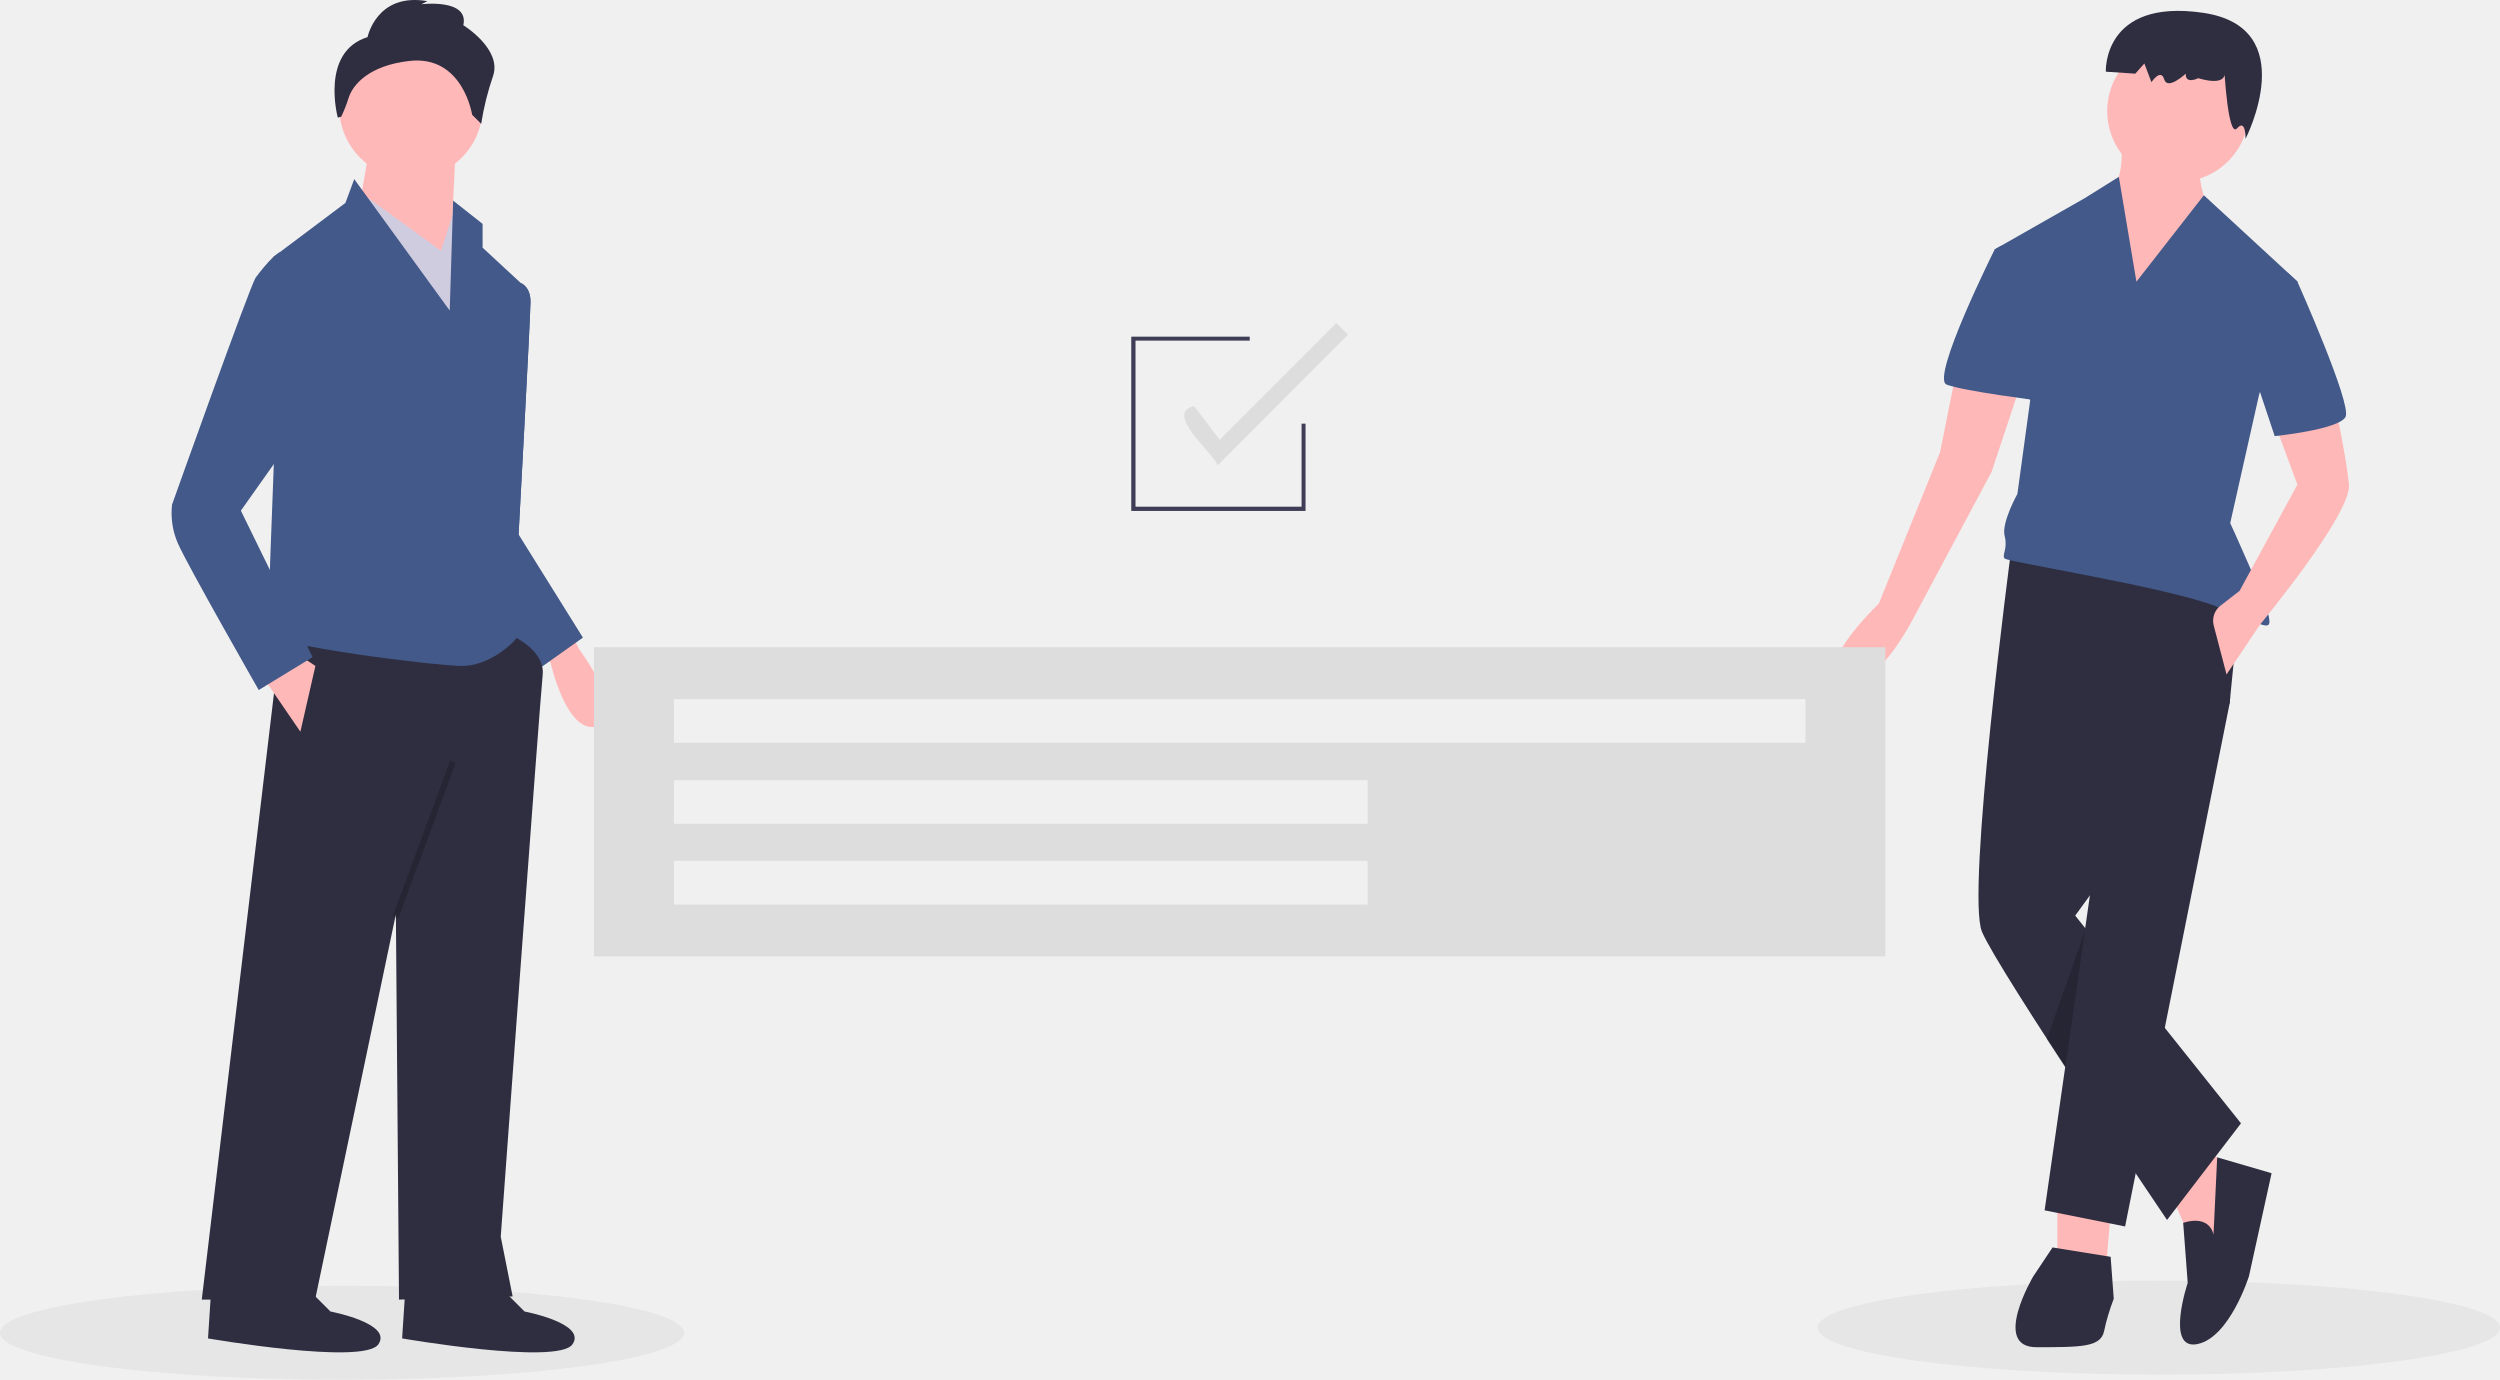
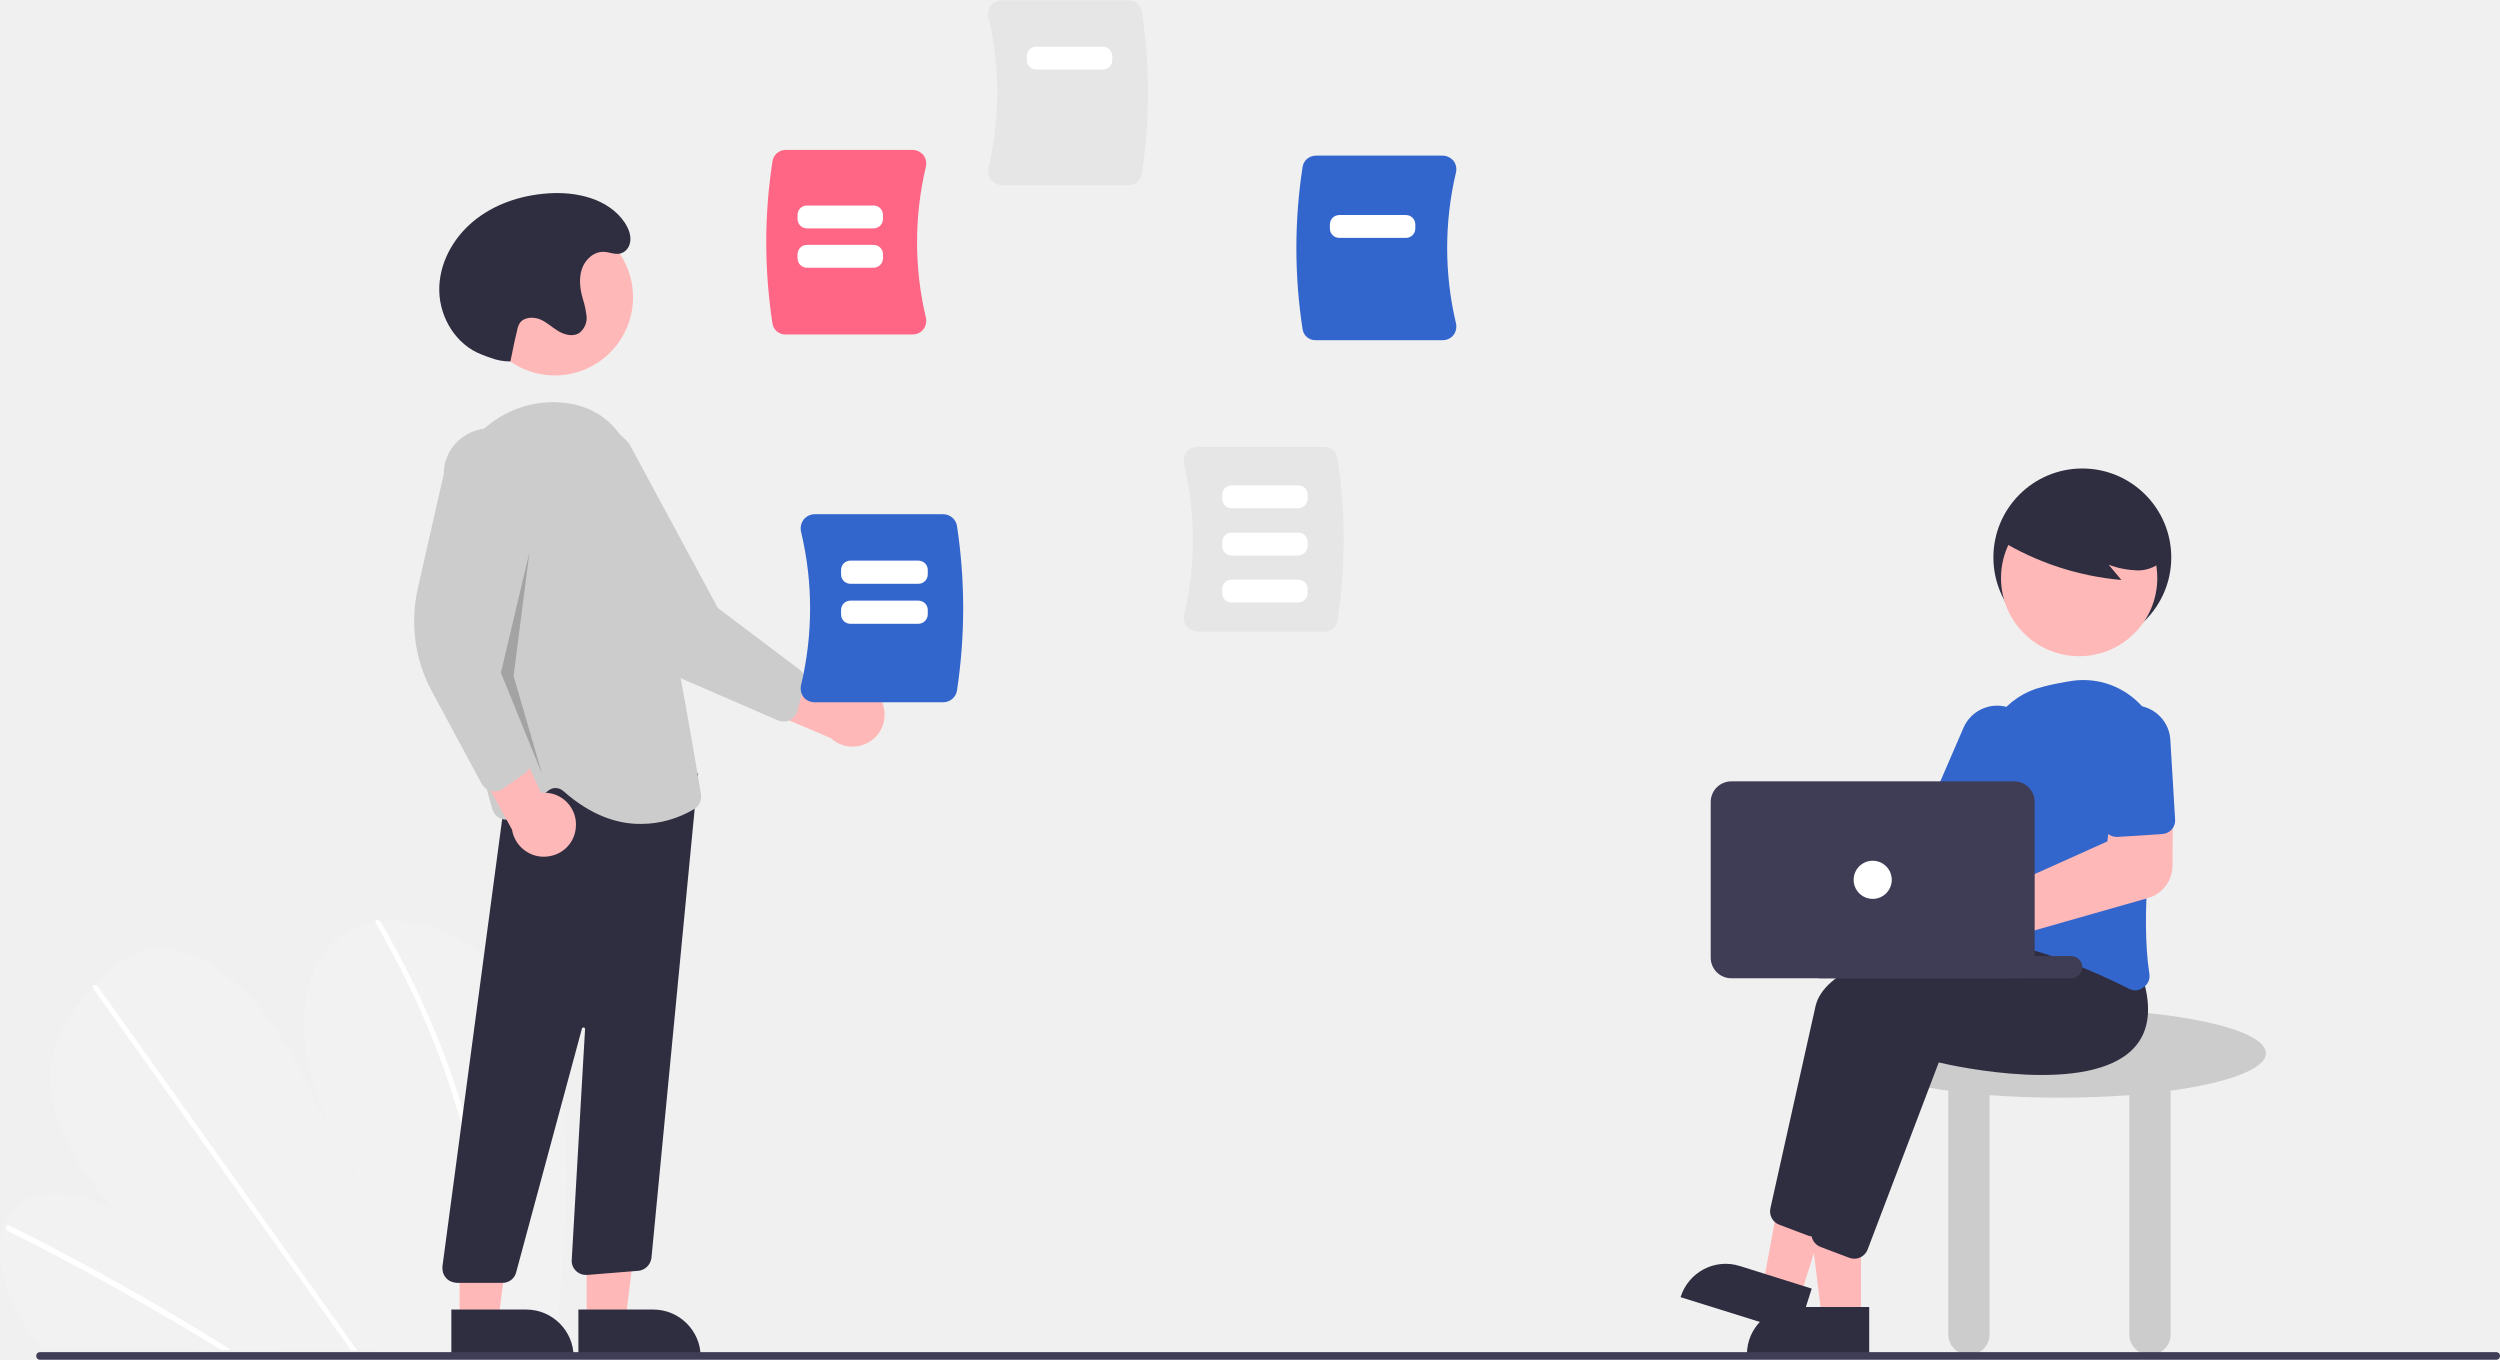
- <svg xmlns="http://www.w3.org/2000/svg" version="1.1" id="ae50b0f8-1e91-4a07-b038-015d07e00e48" x="0px" y="0px" viewBox="0 0 882.2 486.9" style="enable-background:new 0 0 882.2 486.9;" xml:space="preserve">
+ <svg xmlns="http://www.w3.org/2000/svg" version="1.1" id="a2525de1-ea14-4c9e-818b-1d269b9a5d3c" x="0px" y="0px" viewBox="0 0 787.1 428.1" style="enable-background:new 0 0 787.1 428.1;" xml:space="preserve">
  <style type="text/css">
- 	.st0{fill:#E6E6E6;}
- 	.st1{fill:#FFB8B8;}
- 	.st2{fill:#425989;}
+ 	.st0{fill:#F2F2F2;}
+ 	.st1{fill:#FFFFFF;}
+ 	.st2{fill:#CCCCCC;}
	.st3{fill:#2F2E41;}
- 	.st4{fill:#CFCCE0;}
- 	.st5{opacity:0.2;enable-background:new    ;}
- 	.st6{fill:#DDDDDD;}
+ 	.st4{fill:#FFB8B8;}
+ 	.st5{fill:#A0616A;}
+ 	.st6{fill:#3366CC;}
	.st7{fill:#3F3D56;}
+ 	.st8{opacity:0.2;enable-background:new    ;}
+ 	.st9{fill:#E6E6E6;}
+ 	.st10{fill:#FF6584;}
</style>
-   <ellipse class="st0" cx="761.8" cy="468.5" rx="120.4" ry="16.6" />
-   <ellipse class="st0" cx="120.7" cy="470.3" rx="120.7" ry="16.6" />
-   <path class="st1" d="M201.2,222.6l3.1,6.4c0,0,17.6,23.5,6.7,27.2s-16.7-22.3-16.7-22.3l-2.9-3.6L201.2,222.6z" />
-   <path class="st2" d="M180.9,101.1l2.9-1.2c0,0,3.4,1.2,3.4,6.5s-4.2,82.2-4.2,82.2l8.4,42.2l-11.6,2.1l-17.9-39L180.9,101.1z" />
-   <path class="st2" d="M180.9,101.1l2.9-1.2c0,0,3.4,1.2,3.4,6.5s-4.2,82.2-4.2,82.2l22.7,36.4l-14.8,10.5l-29-41.6L180.9,101.1z" />
-   <path class="st3" d="M178.8,223.4c0,0,13.7,5.3,12.7,14.8s-14.8,198.2-14.8,198.2l4.2,21.1l-40.1,1.1l-1.1-136l-28.5,136h-40  l28.5-239.3L178.8,223.4z" />
-   <path class="st3" d="M175.6,453.3l9.5,9.5c0,0,22.1,4.2,16.9,11.6s-60.1-2.1-60.1-2.1l1.1-16.9L175.6,453.3z" />
-   <path class="st3" d="M107.1,453.3l9.5,9.5c0,0,22.1,4.2,16.9,11.6s-60.1-2.1-60.1-2.1l1.1-16.9L107.1,453.3z" />
-   <circle class="st1" cx="145" cy="37.8" r="25.3" />
-   <polygon class="st1" points="160.8,52.6 158.7,95.8 126.1,76.9 130.3,52.6 " />
-   <polygon class="st4" points="125,66.3 155.6,88.5 160.8,72.6 170.3,97.9 165.1,143.3 " />
-   <path class="st2" d="M125,63.2l33.7,46.4l1.2-38.8l10.4,8.2v8.4l14.8,13.7l-5.3,52.7l-1.1,62.2c0,0,6.3,5.3,4.2,8.4  S172.4,235,163,235s-68.5-7.4-68.5-11.6s2.1-59,2.1-59V90.6l25.3-19L125,63.2z" />
-   <polygon class="st1" points="92.3,238.2 106,258.2 111.3,235 105,230.8 " />
-   <rect x="120.4" y="295.2" transform="matrix(0.3463 -0.9381 0.9381 0.3463 -180.0402 334.0626)" class="st5" width="58.5" height="2.1" />
-   <path class="st3" d="M129.7,13.1c0,0,3.2-15.8,21.1-12.7l-2.1,1.1c0,0,16.9-2.1,14.8,7.4c0,0,13.7,8.4,10.5,17.9  c-1.9,5.5-3.3,11.1-4.2,16.9l-3.2-3.2c0,0-3.2-21.1-22.1-19c-14.2,1.6-20,8.3-21.5,13.1c-0.7,2.3-1.6,4.5-2.6,6.6l-1.2,0.3  C119.2,41.5,112.9,18.3,129.7,13.1z" />
-   <path class="st2" d="M108.1,89.5l-9.6-0.4l-2,1.5c-2.3,2.3-4.4,4.8-6.3,7.4c-2.1,3.2-29.5,80.1-29.5,80.1c-0.5,4.7,0.2,9.4,2.1,13.7  c3.2,7.4,28.5,51.7,28.5,51.7l19-11.6L85,180.2l17.9-25.3L108.1,89.5z" />
-   <polygon class="st1" points="726,420.3 726,448.7 743.1,448.7 745.4,420.3 " />
-   <polygon class="st1" points="766.4,422 773.2,437.9 784.5,442.5 786.8,410.7 777.7,406.1 " />
-   <path class="st3" d="M781.1,435.7c0,0-1-7.2-10.7-4.2l1.6,21.2c0,0-8,23.9,3.4,21.6s18.2-23.9,18.2-23.9l8-36.4l-19.2-5.6  L781.1,435.7z" />
-   <path class="st3" d="M709.6,194.8c0,0-15.9,120.4-10.2,134s65.3,101.7,65.3,101.7l26.1-34.1l-58.5-73.3l54.5-75l4.5-45.4  L709.6,194.8z" />
-   <polygon class="st3" points="772.1,238 787,245.9 786.8,248.2 749.9,432.8 721.5,427.1 740.2,297.1 " />
-   <path class="st3" d="M724.3,440.2l-6.8,10.2c0,0-14.8,25,1.1,25s22.7,0,23.9-5.7c0.8-3.9,2-7.7,3.4-11.4l-1.1-14.8L724.3,440.2z" />
-   <circle class="st1" cx="768.6" cy="39.2" r="25" />
-   <path class="st1" d="M748.2,47.1c0,0,3.4,19.3-6.8,22.7s12.5,48.8,12.5,48.8L780,75.5c0,0-6.8-14.8-2.3-21.6L748.2,47.1z" />
-   <path class="st2" d="M753.9,99.4l-6.2-37l-12,7.5L703.9,88l12.5,53.4l-4.5,32.9c0,0-5.7,10.2-4.5,14.8s-1.1,6.8,0,8s57.9,10.2,75,17  s19.3,9.1,18.2,3.4S787,184.6,787,184.6l10.2-45.4l13.6-39.8l-33.1-30.5L753.9,99.4z" />
-   <path class="st1" d="M802.7,149.4l8,21.6l-20.4,37.5l-6.7,5.2c-2.2,1.7-3.1,4.5-2.4,7.1l4.5,17.2l11.9-17.7c0,0,32.4-39.1,31.3-49.4  s-4.5-26.1-4.5-26.1L802.7,149.4z" />
-   <path class="st1" d="M690.3,131.2l-5.7,28.4L663,213c0,0-23.9,22.7-12.5,27.3s25-22.7,25-22.7l27.3-51.1l10.2-30.7L690.3,131.2z" />
-   <path class="st2" d="M798.2,97.1l9.1-0.8l3.4,3.1c0,0,19.3,43.2,17,47.7s-25,6.8-25,6.8l-9.1-27.3L798.2,97.1z" />
-   <path class="st2" d="M711.8,89.2l-5.6-2.5l-2.3,1.3c0,0-22.7,45.4-17,47.7s32.9,5.7,32.9,5.7L711.8,89.2z" />
-   <polygon class="st5" points="735.7,328.6 728.8,376.7 722.3,366.8 " />
-   <path class="st3" d="M784.9,24.4c0,0,2.5,6.6-9.2,3.2c0,0-4.6,2.3-4.4-1.6c0,0-6.4,6-7.6,2s-4.5,1-4.5,1l-2.5-6.6l-3.2,3.6  l-10.4-0.7c0,0-1.2-25.9,34.2-20.8S792.4,49,792.4,49s0.2-7.3-3-3.7S784.9,24.4,784.9,24.4z" />
-   <path class="st6" d="M209.6,228.4v109.1h455.7V228.4H209.6z M482.6,319.2H237.8v-15.4h244.8V319.2z M482.6,290.7H237.8v-15.4h244.8  V290.7z M637.1,262.1H237.8v-15.4h399.3V262.1z" />
-   <polygon class="st7" points="460.7,180.3 399.2,180.3 399.2,118.8 441,118.8 441,120.2 400.7,120.2 400.7,178.8 459.3,178.8   459.3,149.5 460.7,149.5 " />
-   <path class="st6" d="M429.7,164.2c-1.4-4.2-19.2-18.5-8.3-20.9l9,11.9l41.2-41.2l4.1,4.1L429.7,164.2z" />
+   <path class="st0" d="M178.2,372.3c-0.2,17.2-1.4,34.4-3.8,51.5c-0.1,0.6-0.2,1.2-0.3,1.8l-161.2-0.9c-0.5-0.6-0.9-1.2-1.4-1.8  c-1.5-2-2.9-4.1-4.2-6.2c-6.2-10.3-9.1-22.4-6.2-30.8l0.1-0.1c0.6-1.8,1.6-3.5,2.9-5c6.5-7.3,19.7-6.1,31.6-0.2  c-10.7-11.7-19.2-26.5-19.9-39.7c-0.6-12.9,6.1-22.1,13.4-29.9c0.2-0.3,0.5-0.5,0.7-0.8c0.1-0.1,0.2-0.3,0.4-0.4  c5.7-6,12.3-11.8,22-11.1c10.6,0.8,22.3,9.6,30.5,19.9c8.2,10.3,13.7,22,19.2,33.4c5.5,11.4,11.5,23.1,20.4,32.8  c-12-15.2-21.7-32.5-25.3-49.3s-0.4-33,10.3-40.9c3.3-2.3,7-3.9,11-4.4c0.5-0.1,0.9-0.1,1.4-0.2c9.9-1.1,21.8,2.3,31.8,10.5  c11.1,9,18.8,22.4,22.6,35.1C177.9,348.2,178.3,360.5,178.2,372.3z" />
+   <path class="st1" d="M72.7,425l-3.1,0c-1-0.6-2-1.2-3-1.8c-0.6-0.4-1.2-0.8-1.8-1.1c-10.2-6.2-20.5-12.2-30.9-18  c-10.3-5.7-20.7-11.2-31.2-16.4c-0.6-0.2-0.9-0.9-0.7-1.5c0,0,0-0.1,0.1-0.1c0.1-0.3,0.5-0.4,0.9-0.2c1.3,0.6,2.6,1.3,3.9,1.9  c10.5,5.3,20.9,10.9,31.3,16.7c10.4,5.8,20.7,11.9,31,18.3c0.2,0.1,0.4,0.3,0.6,0.4C70.8,423.8,71.7,424.4,72.7,425z" />
+   <path class="st1" d="M112.5,425.2l-1.9,0c-0.4-0.6-0.9-1.2-1.3-1.8C99.2,409.2,89.1,395,79,380.9c-16.5-23.2-33.1-46.4-49.6-69.6  c-0.1-0.1-0.2-0.3-0.2-0.4c-0.1-0.5,0.2-0.8,0.7-0.8c0.4,0.1,0.8,0.3,1,0.6c9.3,13,18.5,26,27.8,39c16.4,23.1,32.9,46.1,49.3,69.2  c1,1.5,2.1,2.9,3.1,4.4C111.6,424,112,424.6,112.5,425.2z" />
+   <path class="st1" d="M154.9,414.1c-0.1,3.2-0.3,6.4-0.6,9.5c-0.1,0.6-0.1,1.2-0.2,1.8l-2,0c0.1-0.6,0.1-1.2,0.2-1.8  c0.4-4.5,0.7-9.1,0.8-13.8c0.1-13-1.2-26-3.8-38.8c-2.7-13.8-6.7-27.2-11.7-40.3c-5.3-13.8-11.8-27.1-19.2-39.9  c-0.1-0.2-0.2-0.5-0.2-0.7c0.1-0.6,0.8-0.7,1.4-0.2c0.1,0.1,0.2,0.2,0.3,0.4c0.9,1.6,1.8,3.2,2.7,4.8c7.2,12.8,13.3,26.2,18.4,40  c4.8,13.1,8.5,26.6,10.9,40.4C154.2,388.2,155.2,401.2,154.9,414.1z" />
+   <path class="st2" d="M713.4,331.6c0-7.7-29.1-14-65-14s-65,6.3-65,14c0,5,12,9.3,30,11.8v76.7c0,3.6,2.9,6.5,6.5,6.5  s6.5-2.9,6.5-6.5v-75.3c6.9,0.5,14.3,0.8,22,0.8s15.1-0.3,22-0.8v75.3c0,3.6,2.9,6.5,6.5,6.5s6.5-2.9,6.5-6.5v-76.7  C701.4,340.9,713.4,336.6,713.4,331.6z" />
+   <circle class="st3" cx="655.6" cy="175.5" r="28" />
+   <polygon class="st4" points="585.9,415 573.6,415 567.8,367.7 585.9,367.7 " />
+   <path class="st3" d="M564.9,411.5h23.6l0,0v14.9l0,0H550l0,0l0,0C550,418.2,556.7,411.5,564.9,411.5z" />
+   <polygon class="st4" points="566.8,408.2 555.1,404.5 563.7,357.7 580.9,363.1 " />
+   <path class="st3" d="M547.8,398.6l22.6,7.1l0,0l-4.5,14.2l0,0l-36.8-11.5l0,0l0,0C531.6,400.5,539.9,396.1,547.8,398.6L547.8,398.6z  " />
+   <path class="st3" d="M570.8,389.3c-0.5,0-1.1-0.1-1.6-0.3l-9-3.4c-2.1-0.8-3.3-3-2.8-5.2c2.3-10.2,10-45,14.2-63.6  c5-22.1,78.3-26.2,81.5-26.4l0.3,0l8.2,10.4c3,9.6,2,17.1-2.8,22.2c-14.1,15-56.3,5.7-61.4,4.5L575,386.4  C574.3,388.2,572.6,389.3,570.8,389.3z" />
+   <path class="st3" d="M583.8,396.3c-0.5,0-1.1-0.1-1.6-0.3l-9-3.4c-2.1-0.8-3.3-3-2.8-5.2c2.3-10.2,10-45,14.2-63.6  c5-22.1,78.3-26.2,81.5-26.4l0.3,0l8.2,10.4c3,9.6,2,17.1-2.8,22.2c-14.1,15-56.3,5.7-61.4,4.5L588,393.4  C587.3,395.2,585.6,396.3,583.8,396.3z" />
+   <path class="st5" d="M557.7,252.3c0.3,0.4,0.6,0.9,0.9,1.4l49.3,5.2l7.1-9.7l16.1,8.8l-13.9,23.6l-60.5-15.4c-4.2,4-10.8,4-14.8-0.2  s-4-10.8,0.2-14.8c4.2-4,10.8-4,14.8,0.2C557.1,251.6,557.4,252,557.7,252.3L557.7,252.3z" />
+   <path class="st6" d="M672.3,311.8c-0.7,0-1.4-0.2-2-0.5c-9.9-5-29.1-13.7-46.9-15.5c-1.2-0.1-2.4-0.8-3.1-1.8  c-0.8-1-1.1-2.3-0.8-3.5c1.6-8.9,5.3-31.5,4.8-49.7c-0.3-11.5,7.4-21.7,18.6-24.5l0,0c3.3-0.9,6.6-1.5,9.9-2  c13.6-1.7,26,7.9,27.7,21.5c0.3,2.4,0.3,4.9-0.2,7.3c-3.2,18.8-6.4,45.1-3.6,63.4c0.3,1.7-0.4,3.4-1.8,4.3  C674.1,311.5,673.2,311.8,672.3,311.8z" />
+   <path class="st6" d="M625.2,263.9c-0.6,0-1.2-0.1-1.8-0.4l-12.8-5.6c-2.3-1-3.3-3.6-2.3-5.9l9.9-22.9c2.5-5.8,9.3-8.5,15.1-6  c5.8,2.5,8.5,9.3,6,15.1c0,0,0,0,0,0l-9.9,22.9C628.6,262.9,626.9,263.9,625.2,263.9L625.2,263.9z" />
+   <circle class="st4" cx="654.6" cy="182" r="24.6" />
+   <path class="st3" d="M629.6,170c11.6,7.1,24.7,11.4,38.3,12.6l-4-4.8c2.9,1.1,6,1.7,9.2,1.8c3.1,0,6.4-1.3,8.2-3.8  c1.6-2.6,1.8-5.8,0.6-8.6c-1.2-2.8-3.1-5.2-5.6-7c-8.7-6.9-20.3-9-30.8-5.5c-3.6,1.1-6.8,3.1-9.2,5.9c-2.3,2.9-6.8,5.4-5.6,8.9  L629.6,170z" />
+   <path class="st4" d="M613.3,305.5c-6.1,0-11-4.9-11-11c0-6.1,4.9-11,11-11c1.4,0,2.9,0.3,4.2,0.8h0c0.5,0.2,0.9,0.4,1.3,0.7  l44.7-20.1l1.3-12.1l19.3-0.5l-0.1,20.2c0,4.8-3.2,9-7.9,10.3l-52.3,14.9c-0.1,0.3-0.2,0.7-0.4,1  C621.7,302.8,617.7,305.5,613.3,305.5L613.3,305.5z" />
+   <path class="st6" d="M682.5,262.1c-0.5,0.3-1.1,0.4-1.8,0.5l-14,0.9c-2.5,0.1-4.6-1.7-4.8-4.2l-1.5-25c-0.4-6.3,4.4-11.8,10.7-12.2  c6.3-0.4,11.8,4.4,12.2,10.7c0,0,0,0,0,0l1.5,25C685,259.6,684.1,261.3,682.5,262.1L682.5,262.1z" />
+   <path class="st7" d="M652.1,308h-79c-1.9,0-3.5-1.6-3.5-3.5l0,0c0-1.9,1.6-3.5,3.5-3.5h79c1.9,0,3.5,1.6,3.5,3.5l0,0  C655.6,306.4,654,308,652.1,308z" />
+   <path class="st7" d="M538.6,301.5v-49c0-3.6,2.9-6.5,6.5-6.5h89c3.6,0,6.5,2.9,6.5,6.5v49c0,3.6-2.9,6.5-6.5,6.5h-89  C541.5,308,538.6,305.1,538.6,301.5z" />
+   <circle class="st1" cx="589.6" cy="277" r="6" />
+   <path class="st4" d="M276.8,219.3c-3.1-4.6-9.3-5.9-13.9-2.8c-0.5,0.3-1,0.7-1.4,1.1l-31.8-16.4l2,18.5l29.9,12.7  c4.1,3.8,10.5,3.5,14.3-0.6C279,228.4,279.4,223.2,276.8,219.3L276.8,219.3z" />
+   <path class="st2" d="M248.6,226.8c-1.2,0.5-2.5,0.5-3.7,0l-30.2-13.1c-10.3-4.5-18.7-12.5-23.5-22.7l-15.9-33.5  c-4.9-6.3-3.8-15.4,2.5-20.3c6.3-4.9,15.4-3.8,20.3,2.5c0,0,0,0,0,0l27.9,51.7l25.7,19.4c1.5,1.1,2.1,3.1,1.6,4.9L251,224  c-0.3,0.9-0.8,1.6-1.5,2.2C249.2,226.4,248.9,226.6,248.6,226.8z" />
+   <circle class="st4" cx="174.7" cy="93.6" r="24.6" />
+   <polygon class="st4" points="184.7,415.8 196.9,415.8 202.8,368.5 184.7,368.5 " />
+   <path class="st3" d="M220.6,427.2l-38.5,0l0,0l0-14.9l0,0l23.6,0C213.9,412.3,220.6,419,220.6,427.2L220.6,427.2L220.6,427.2z" />
+   <polygon class="st4" points="144.7,415.8 156.9,415.8 162.8,368.5 144.7,368.5 " />
+   <path class="st3" d="M180.6,427.2l-38.5,0l0,0l0-14.9l0,0l23.6,0C173.9,412.3,180.6,419,180.6,427.2L180.6,427.2L180.6,427.2z" />
+   <path class="st3" d="M140.4,402.3c-0.9-1-1.2-2.3-1.1-3.6l21.5-161l53.3,9.1l5.7-3.4l-14.7,152.7c-0.3,2.1-2,3.8-4.1,4l-16.1,1.3  c-2.5,0.2-4.7-1.6-4.9-4.1c0-0.2,0-0.4,0-0.6l4.2-72.7c0-0.3-0.2-0.5-0.5-0.5c-0.2,0-0.5,0.1-0.5,0.4l-20.7,76.7  c-0.5,2-2.3,3.3-4.3,3.3h-14.4C142.5,403.8,141.2,403.3,140.4,402.3z" />
+   <path class="st2" d="M177.3,249c-1.3-1.1-3.2-1.2-4.5-0.2l-10.7,8.3c-2,1.5-4.8,1.2-6.3-0.8c-0.4-0.5-0.6-1-0.8-1.5  c-5.2-18.3-17.1-64.4-14.2-96.9c1.7-18.4,17.5-32.4,35.4-31.2c12.2,0.8,20.3,7.9,23.9,20.9c8.9,32.1,18.7,91,20.6,102.5  c0.3,1.8-0.5,3.6-2.1,4.6c-5,3-10.8,4.7-16.7,4.7C194.8,259.5,186.3,257,177.3,249z" />
+   <path class="st4" d="M181.3,260.4c0.5-5.5-3.7-10.4-9.2-10.8c-0.6,0-1.2,0-1.8,0l-14.9-32.5l-9.8,15.7l15.6,28.4  c0.9,5.5,6.1,9.3,11.6,8.4C177.5,268.9,181,265.1,181.3,260.4L181.3,260.4z" />
+   <path class="st2" d="M154.5,248.9c-1.2-0.3-2.3-1.1-2.9-2.2L136,217.7c-5.4-9.9-6.9-21.4-4.5-32.3l8.2-36.1c0-8,6.5-14.5,14.6-14.4  c8,0,14.5,6.5,14.4,14.6c0,0,0,0,0,0l-10,57.9l8.3,31.2c0.5,1.8-0.2,3.8-1.8,4.9l-7,4.9c-0.8,0.5-1.6,0.8-2.6,0.8  C155.2,249,154.9,249,154.5,248.9z" />
+   <polygon class="st8" points="166.7,173.8 157.7,211.8 170.7,243.8 161.7,212.8 " />
+   <path class="st3" d="M160.7,113.8c-2.2,0-4.4-0.4-6.4-1.2c-0.9-0.3-1.8-0.6-2.7-1c-7.9-3-13.1-11.4-13.3-19.9s4.2-16.6,10.7-22  s14.9-8.2,23.3-8.8c9.1-0.7,19.3,1.6,24.4,9.2c1.3,2,2.3,4.5,1.5,6.9c-0.2,0.7-0.7,1.4-1.2,1.9c-2.3,2-4.5,0.5-6.8,0.4  c-3.2-0.2-6,2.4-7,5.4s-0.6,6.3,0.3,9.4c0.6,1.8,1,3.8,1.2,5.7c0.1,2-0.8,3.9-2.4,5.1c-2,1.2-4.6,0.5-6.6-0.7s-3.7-2.9-5.8-3.7  s-5-0.7-6.3,1.3c-0.4,0.7-0.7,1.5-0.8,2.3C161.6,109,161.8,108.7,160.7,113.8L160.7,113.8z" />
+   <path class="st9" d="M373.6,197.2c-0.8-1-1.1-2.4-0.8-3.7c3.7-15.6,3.7-31.9,0-47.5c-0.3-1.3,0-2.7,0.8-3.7c0.8-1,2-1.6,3.4-1.6  h39.9c2.1,0,3.9,1.5,4.2,3.6c2.6,16.9,2.6,34.1,0,51c-0.3,2.1-2.1,3.6-4.2,3.6H377C375.7,198.8,374.5,198.2,373.6,197.2z" />
+   <path class="st9" d="M312,56.6c-0.8-1-1.1-2.4-0.8-3.7c3.7-15.6,3.7-31.9,0-47.5c-0.3-1.3,0-2.7,0.8-3.7c0.8-1,2-1.6,3.4-1.6h39.9  c2.1,0,3.9,1.5,4.2,3.6c2.6,16.9,2.6,34.1,0,51c-0.3,2.1-2.1,3.6-4.2,3.6h-39.9C314,58.2,312.8,57.6,312,56.6z" />
+   <path class="st6" d="M410.1,103.6c-2.6-16.9-2.6-34.1,0-51c0.3-2.1,2.1-3.6,4.2-3.6h39.9c1.3,0,2.5,0.6,3.4,1.6  c0.8,1,1.1,2.4,0.8,3.7c-3.7,15.6-3.7,31.9,0,47.5c0.3,1.3,0,2.7-0.8,3.7c-0.8,1-2,1.6-3.4,1.6h-39.9  C412.2,107.2,410.4,105.7,410.1,103.6z" />
+   <path class="st10" d="M243.2,101.8c-2.6-16.9-2.6-34.1,0-51c0.3-2.1,2.1-3.6,4.2-3.6h39.9c1.3,0,2.5,0.6,3.4,1.6  c0.8,1,1.1,2.4,0.8,3.7c-3.7,15.6-3.7,31.9,0,47.5c0.3,1.3,0,2.7-0.8,3.7c-0.8,1-2,1.6-3.4,1.6h-39.9  C245.3,105.4,243.5,103.9,243.2,101.8z" />
+   <path class="st6" d="M253,219.5c-0.8-1.1-1.1-2.5-0.8-3.8c3.8-15.9,3.8-32.4,0-48.3c-0.3-1.3,0-2.7,0.8-3.8c0.8-1,2.1-1.7,3.4-1.7  H297c2.1,0,4,1.6,4.3,3.7c2.6,17.2,2.6,34.6,0,51.8c-0.3,2.1-2.2,3.7-4.3,3.7h-40.5C255.1,221.1,253.8,220.5,253,219.5z" />
+   <path class="st7" d="M12.6,428.1h773.3c0.7,0,1.2-0.5,1.2-1.2s-0.5-1.2-1.2-1.2c0,0,0,0,0,0H12.6c-0.7,0-1.2,0.5-1.2,1.2  S11.9,428.1,12.6,428.1C12.6,428.1,12.6,428.1,12.6,428.1L12.6,428.1z" />
+   <path class="st1" d="M289.1,183.8h-21.3c-1.7,0-3-1.3-3-3v-1.3c0-1.7,1.3-3,3-3h21.3c1.7,0,3,1.3,3,3v1.3  C292.1,182.5,290.8,183.8,289.1,183.8z" />
+   <path class="st1" d="M289.1,196.4h-21.3c-1.7,0-3-1.3-3-3v-1.3c0-1.7,1.3-3,3-3h21.3c1.7,0,3,1.3,3,3v1.3  C292.1,195,290.8,196.4,289.1,196.4z" />
+   <path class="st1" d="M275,71.9h-20.9c-1.7,0-3-1.3-3-3v-1.2c0-1.7,1.3-3,3-3H275c1.7,0,3,1.3,3,3v1.2C278,70.6,276.7,71.9,275,71.9z  " />
+   <path class="st1" d="M408.7,160h-20.9c-1.7,0-3-1.3-3-3v-1.2c0-1.7,1.3-3,3-3h20.9c1.7,0,3,1.3,3,3v1.2  C411.7,158.7,410.3,160,408.7,160z" />
+   <path class="st1" d="M408.7,174.9h-20.9c-1.7,0-3-1.3-3-3v-1.2c0-1.7,1.3-3,3-3h20.9c1.7,0,3,1.3,3,3v1.2  C411.7,173.5,410.3,174.9,408.7,174.9z" />
+   <path class="st1" d="M408.7,189.7h-20.9c-1.7,0-3-1.3-3-3v-1.2c0-1.7,1.3-3,3-3h20.9c1.7,0,3,1.3,3,3v1.2  C411.7,188.3,410.3,189.7,408.7,189.7z" />
+   <path class="st1" d="M275,84.3h-20.9c-1.7,0-3-1.3-3-3v-1.2c0-1.7,1.3-3,3-3H275c1.7,0,3,1.3,3,3v1.2C278,82.9,276.7,84.3,275,84.3z  " />
+   <path class="st1" d="M347.2,21.9h-20.9c-1.7,0-3-1.3-3-3v-1.2c0-1.7,1.3-3,3-3h20.9c1.7,0,3,1.3,3,3v1.2  C350.2,20.6,348.8,21.9,347.2,21.9z" />
+   <path class="st1" d="M442.6,74.9h-20.9c-1.7,0-3-1.3-3-3v-1.2c0-1.7,1.3-3,3-3h20.9c1.7,0,3,1.3,3,3v1.2  C445.6,73.6,444.3,74.9,442.6,74.9z" />
</svg>
